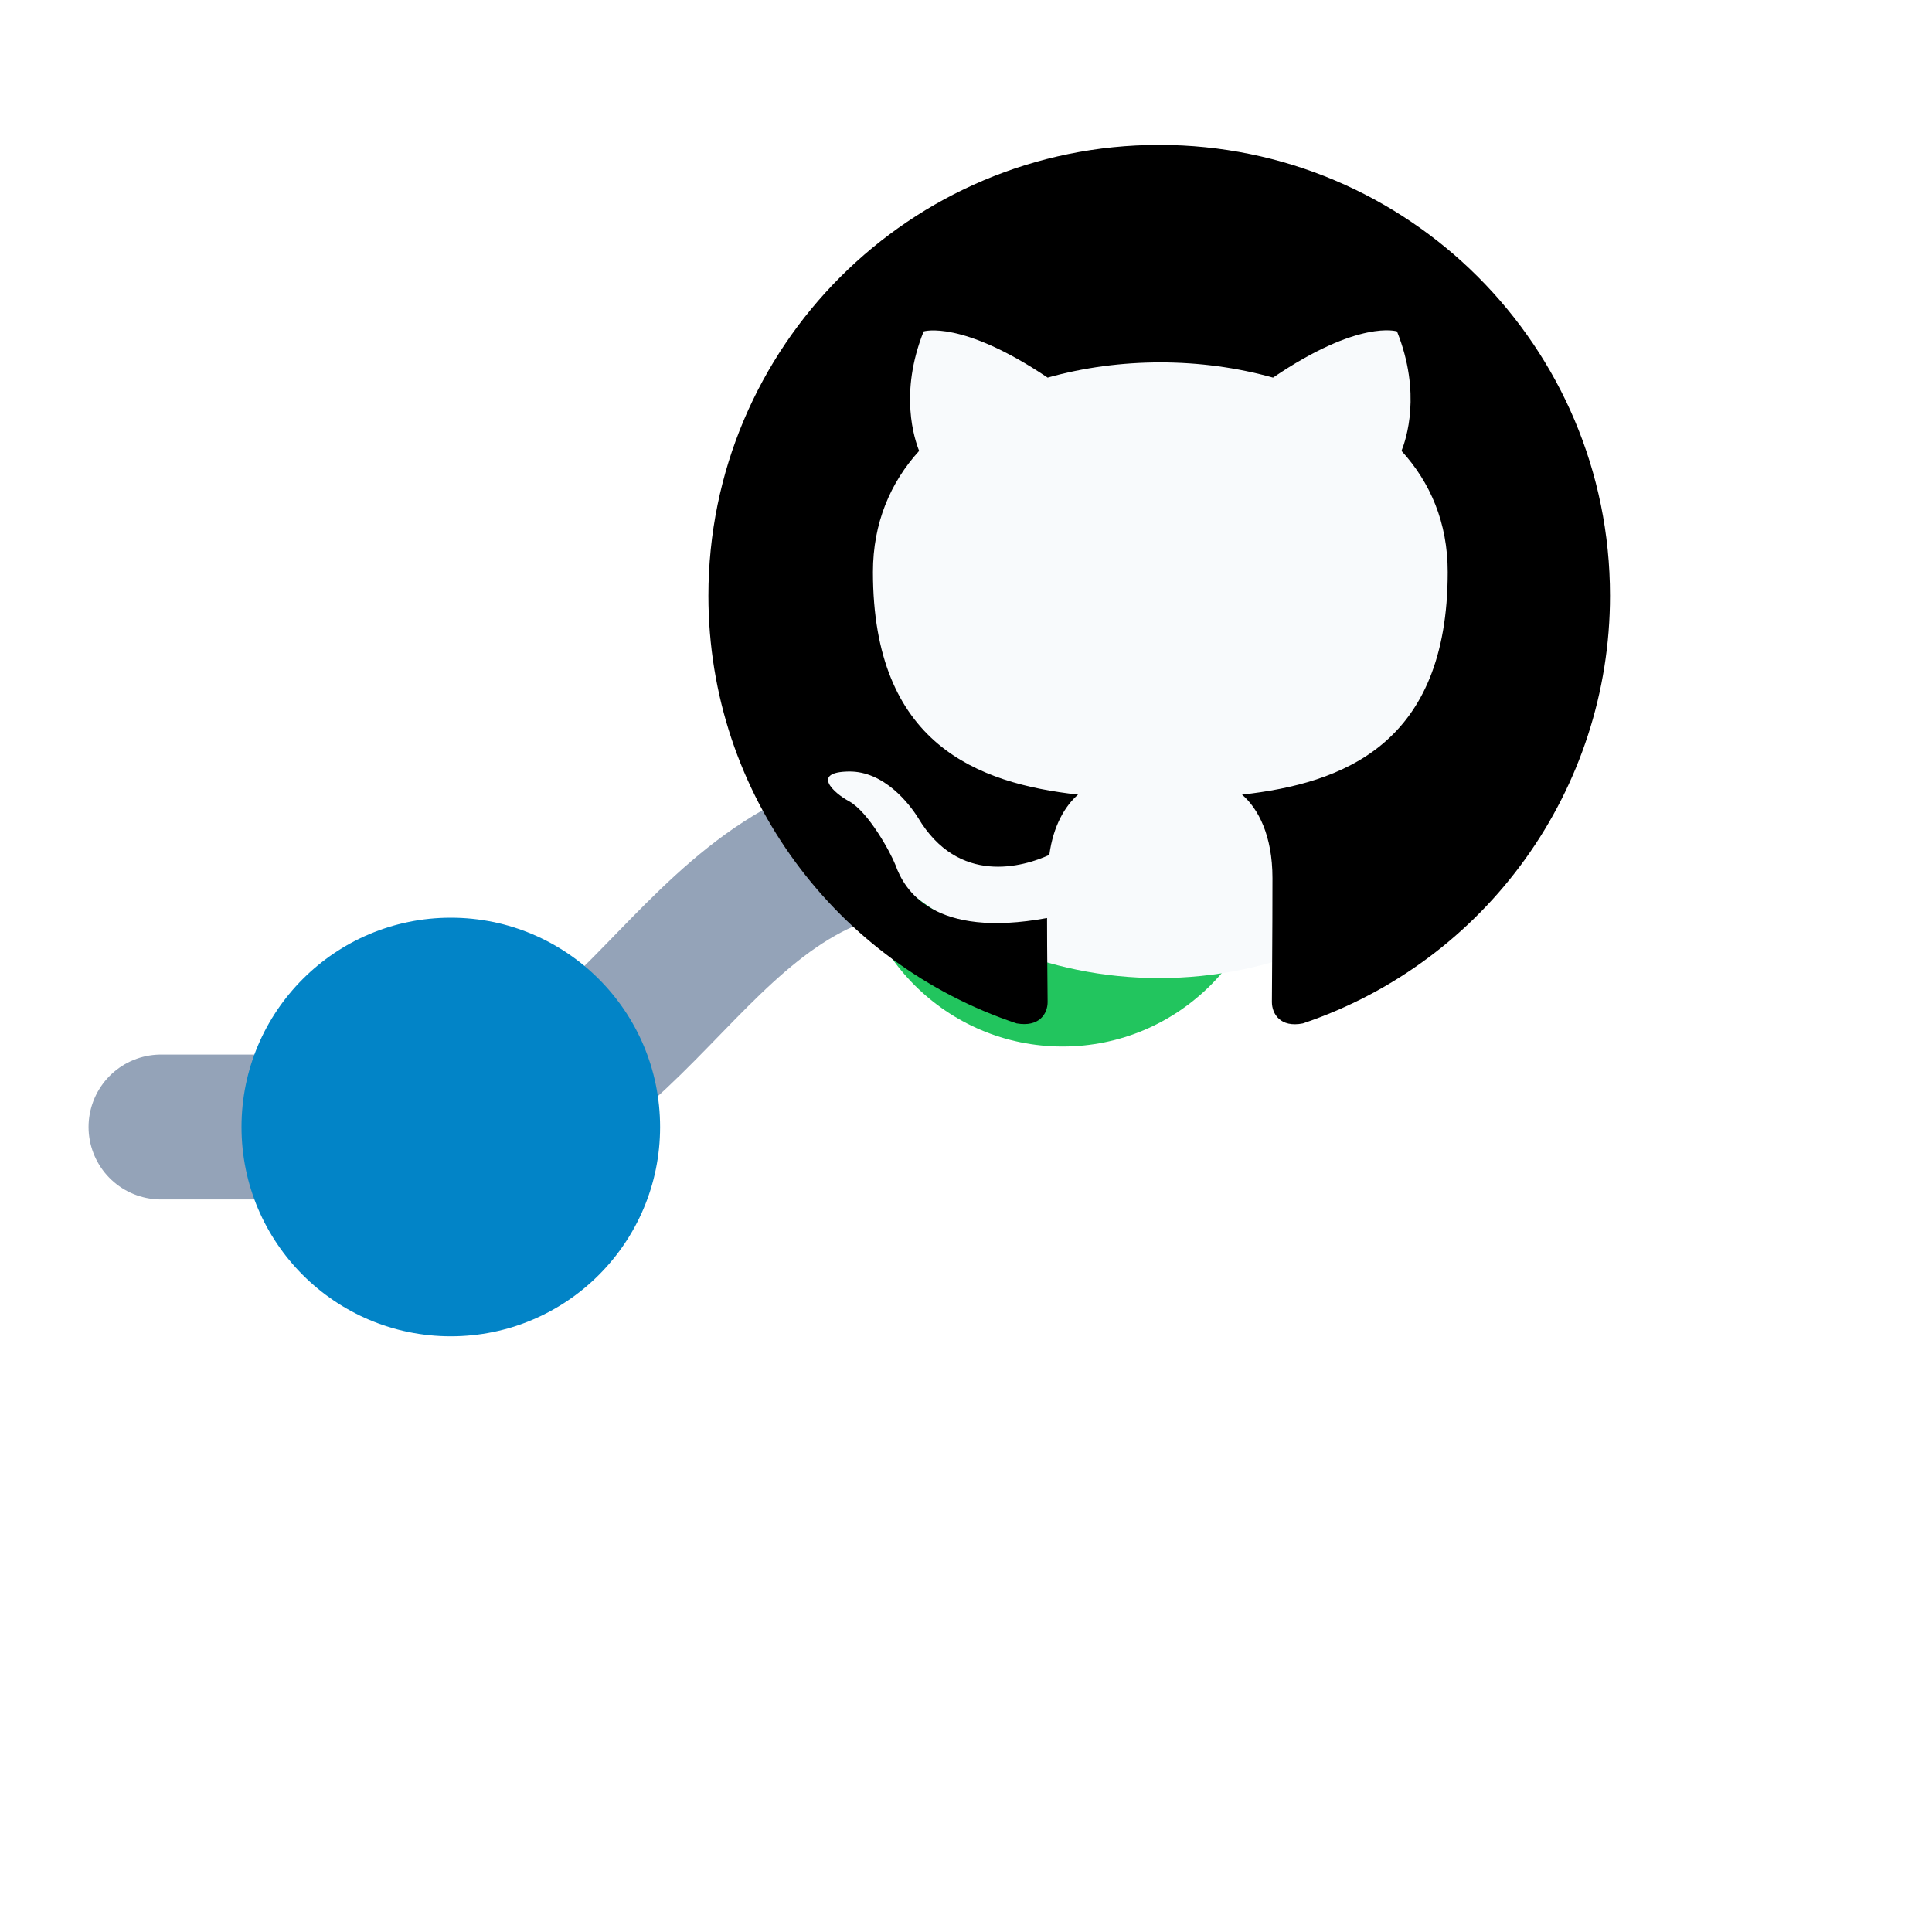
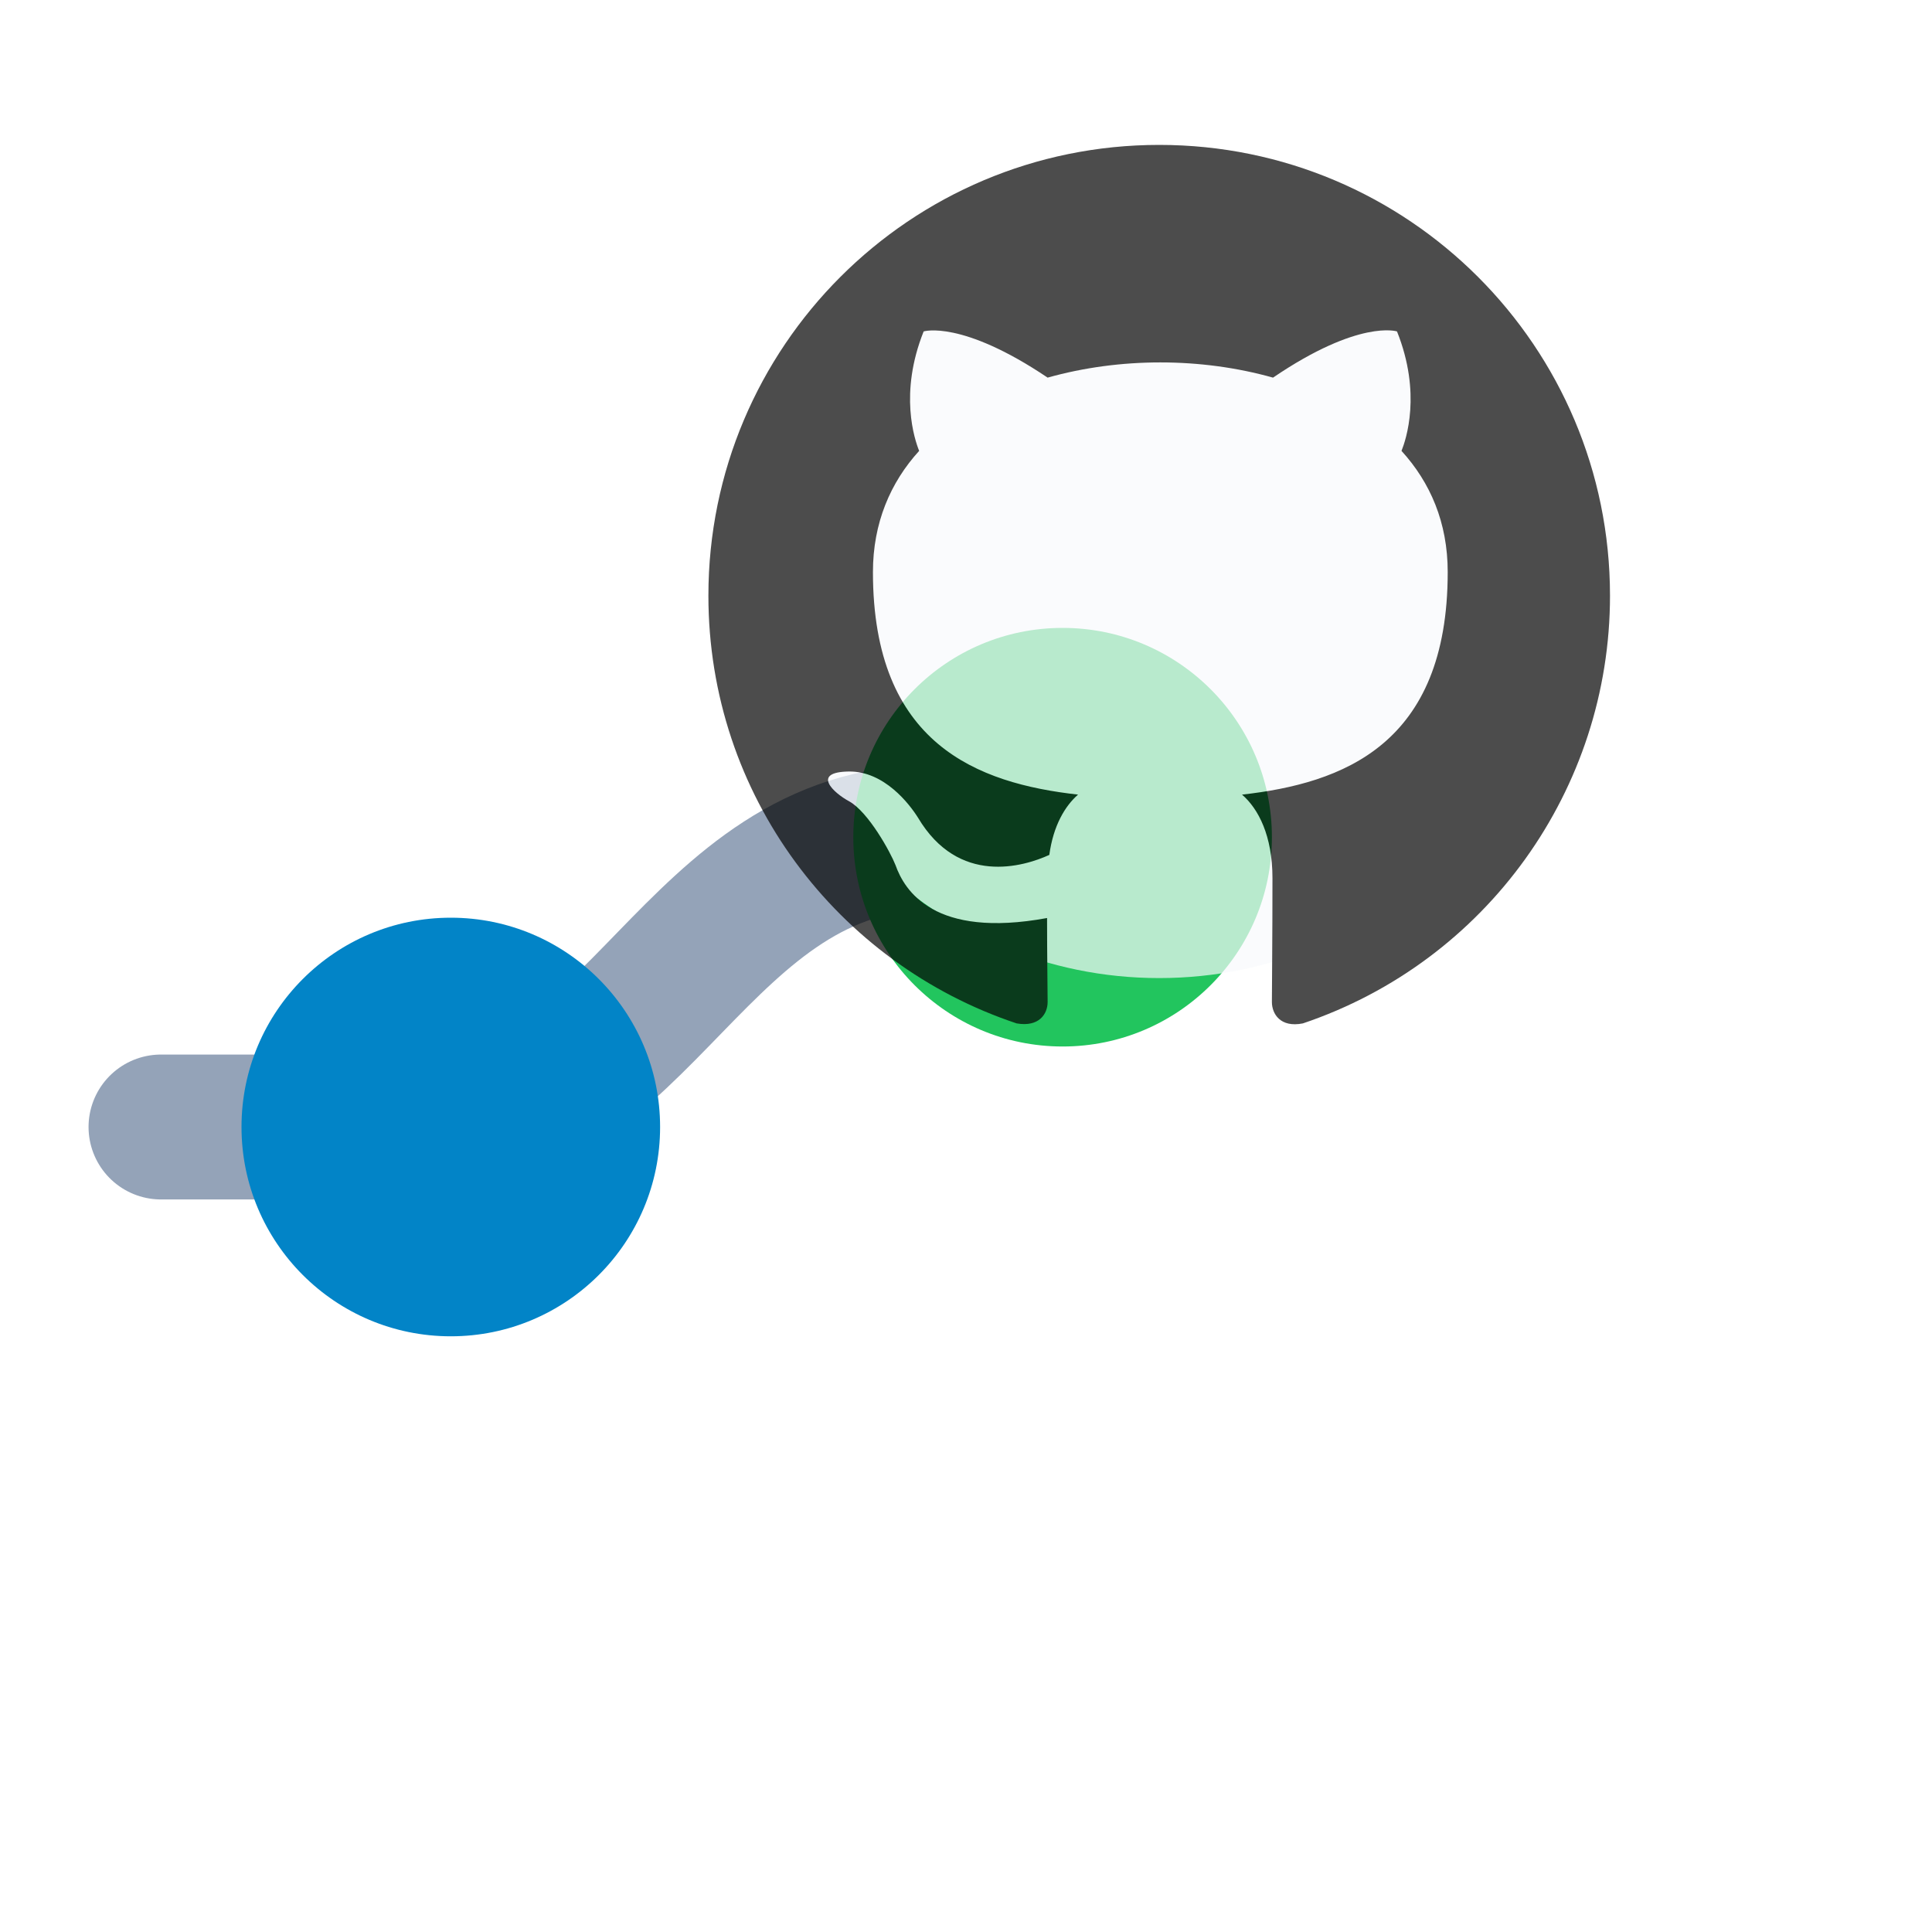
<svg xmlns="http://www.w3.org/2000/svg" viewBox="0 0 24 24" width="24" height="24">
  <g transform="translate(1.2 6.2)">
    <g transform="translate(-1.8 -2.6)">
      <path d="M2.6 10.4h3.2c2.8 0 3.4-3.6 6.4-3.6h2" fill="none" stroke="#94a3b8" stroke-width="1.8" stroke-linecap="round" />
      <circle cx="6.2" cy="10.4" r="2.6" fill="#0284c7" />
      <circle cx="13.8" cy="6.8" r="2.6" fill="#22c55e" />
    </g>
  </g>
  <g transform="translate(8.8 1.8)">
-     <circle cx="5.6" cy="5.3" r="5.05" fill="#f8fafc" />
-     <path d="M8 0C3.58 0 0 3.58 0 8c0 3.54 2.29 6.53 5.47 7.59.4.07.55-.17.55-.38 0-.19-.01-.82-.01-1.49-2.01.37-2.53-.49-2.69-.94-.09-.23-.48-.94-.82-1.13-.28-.15-.68-.52-.01-.53.63-.01 1.08.58 1.23.82.72 1.21 1.87.87 2.33.66.07-.52.28-.87.51-1.07-1.78-.2-3.64-.89-3.64-3.95 0-.87.31-1.59.82-2.15-.08-.2-.36-1.02.08-2.12 0 0 .67-.21 2.2.82.64-.18 1.32-.27 2-.27s1.36.09 2 .27c1.53-1.04 2.2-.82 2.2-.82.44 1.1.16 1.92.08 2.12.51.56.82 1.27.82 2.15 0 3.07-1.87 3.75-3.65 3.95.29.25.54.73.54 1.48 0 1.07-.01 1.93-.01 2.2 0 .21.15.46.55.38A8.01 8.01 0 0 0 16 8c0-4.42-3.58-8-8-8" transform="scale(0.7)" fill="#000" />
+     <g opacity="0.7">
+       <circle cx="5.6" cy="5.3" r="5.05" fill="#f8fafc" />
+       <path d="M8 0C3.58 0 0 3.58 0 8c0 3.54 2.29 6.53 5.47 7.59.4.07.55-.17.55-.38 0-.19-.01-.82-.01-1.49-2.01.37-2.53-.49-2.69-.94-.09-.23-.48-.94-.82-1.13-.28-.15-.68-.52-.01-.53.63-.01 1.08.58 1.23.82.72 1.21 1.87.87 2.33.66.07-.52.28-.87.51-1.07-1.78-.2-3.64-.89-3.64-3.95 0-.87.31-1.59.82-2.15-.08-.2-.36-1.02.08-2.12 0 0 .67-.21 2.2.82.64-.18 1.32-.27 2-.27s1.36.09 2 .27c1.53-1.04 2.2-.82 2.2-.82.44 1.1.16 1.92.08 2.12.51.56.82 1.27.82 2.15 0 3.07-1.87 3.75-3.65 3.95.29.25.54.73.54 1.48 0 1.07-.01 1.93-.01 2.2 0 .21.15.46.55.38A8.01 8.01 0 0 0 16 8c0-4.42-3.58-8-8-8" transform="scale(0.7)" fill="#000" />
+     </g>
  </g>
</svg>
